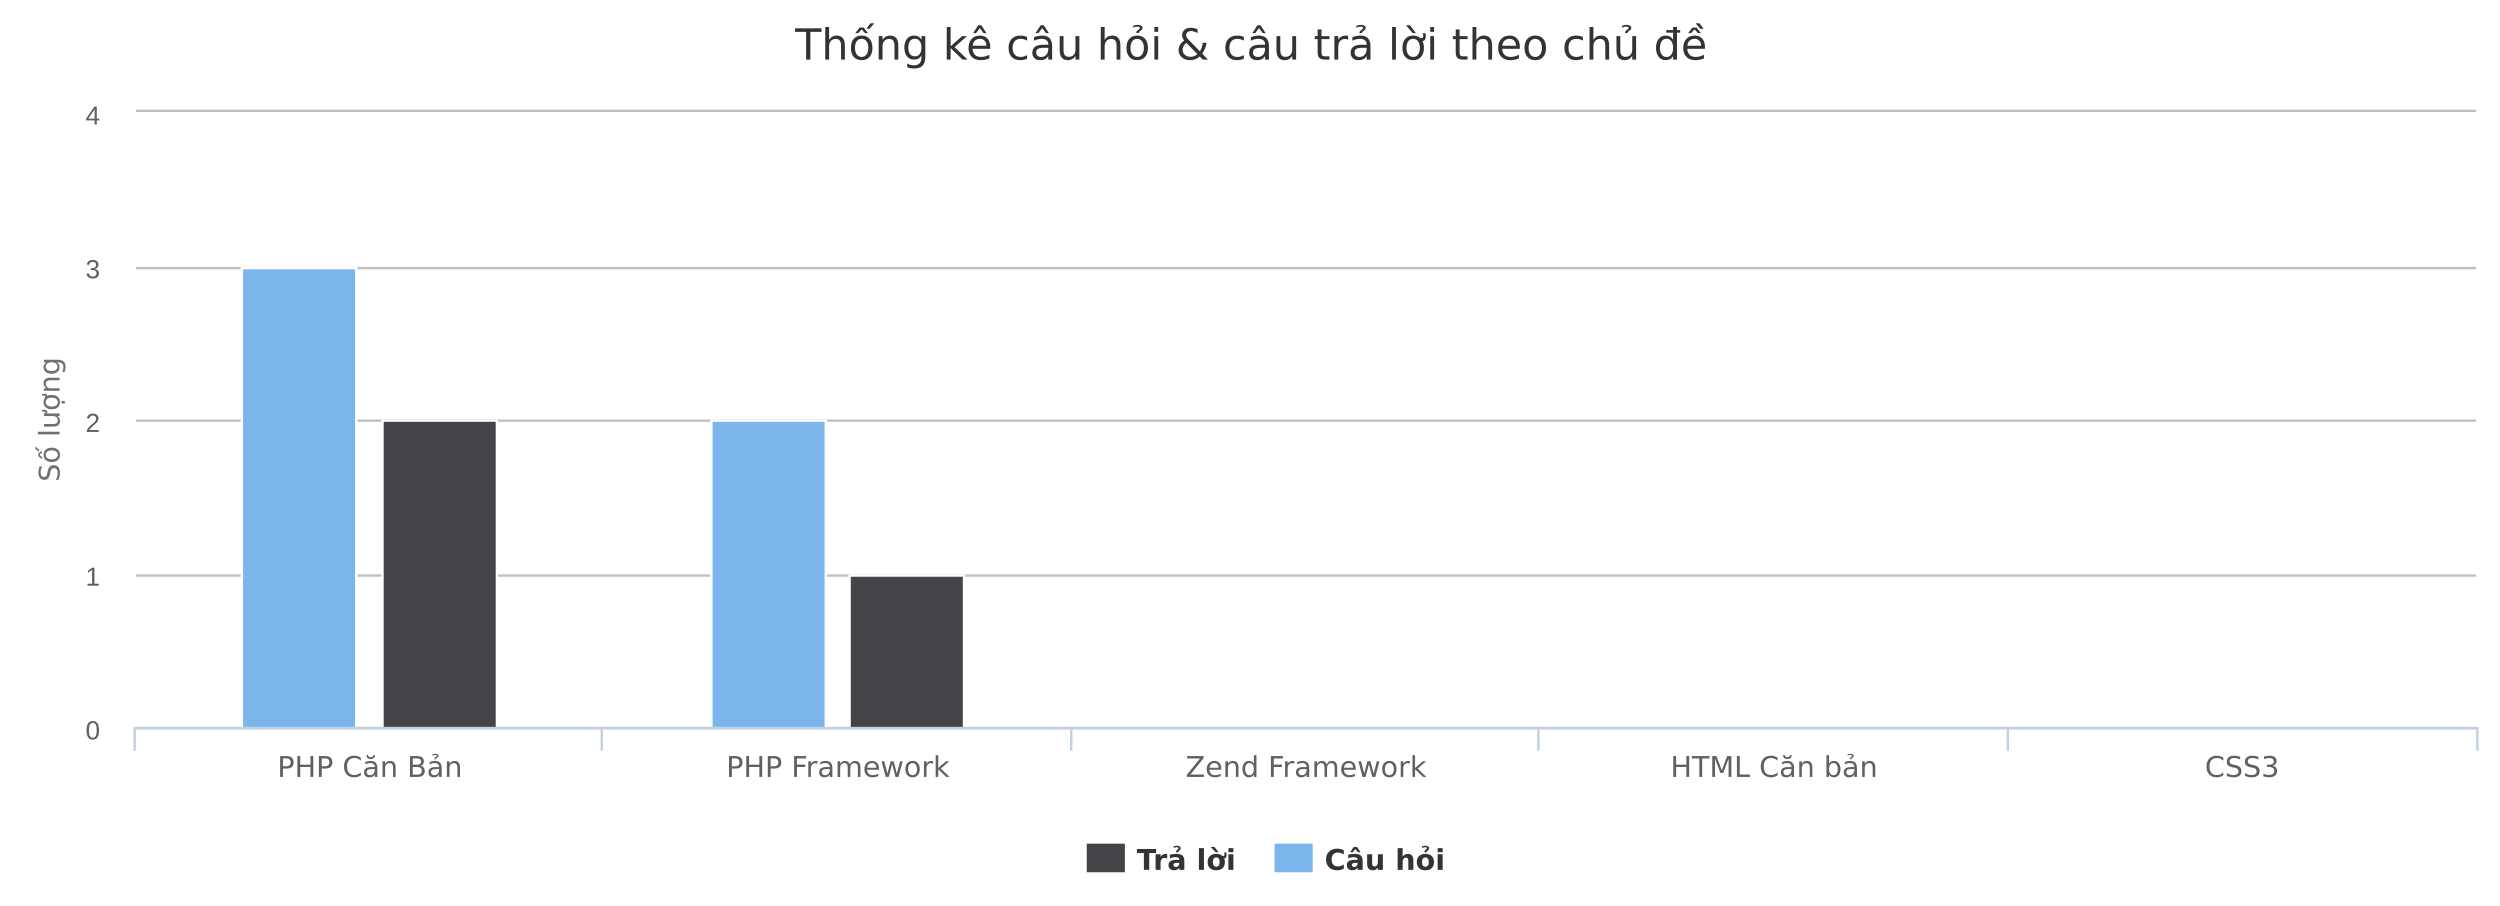
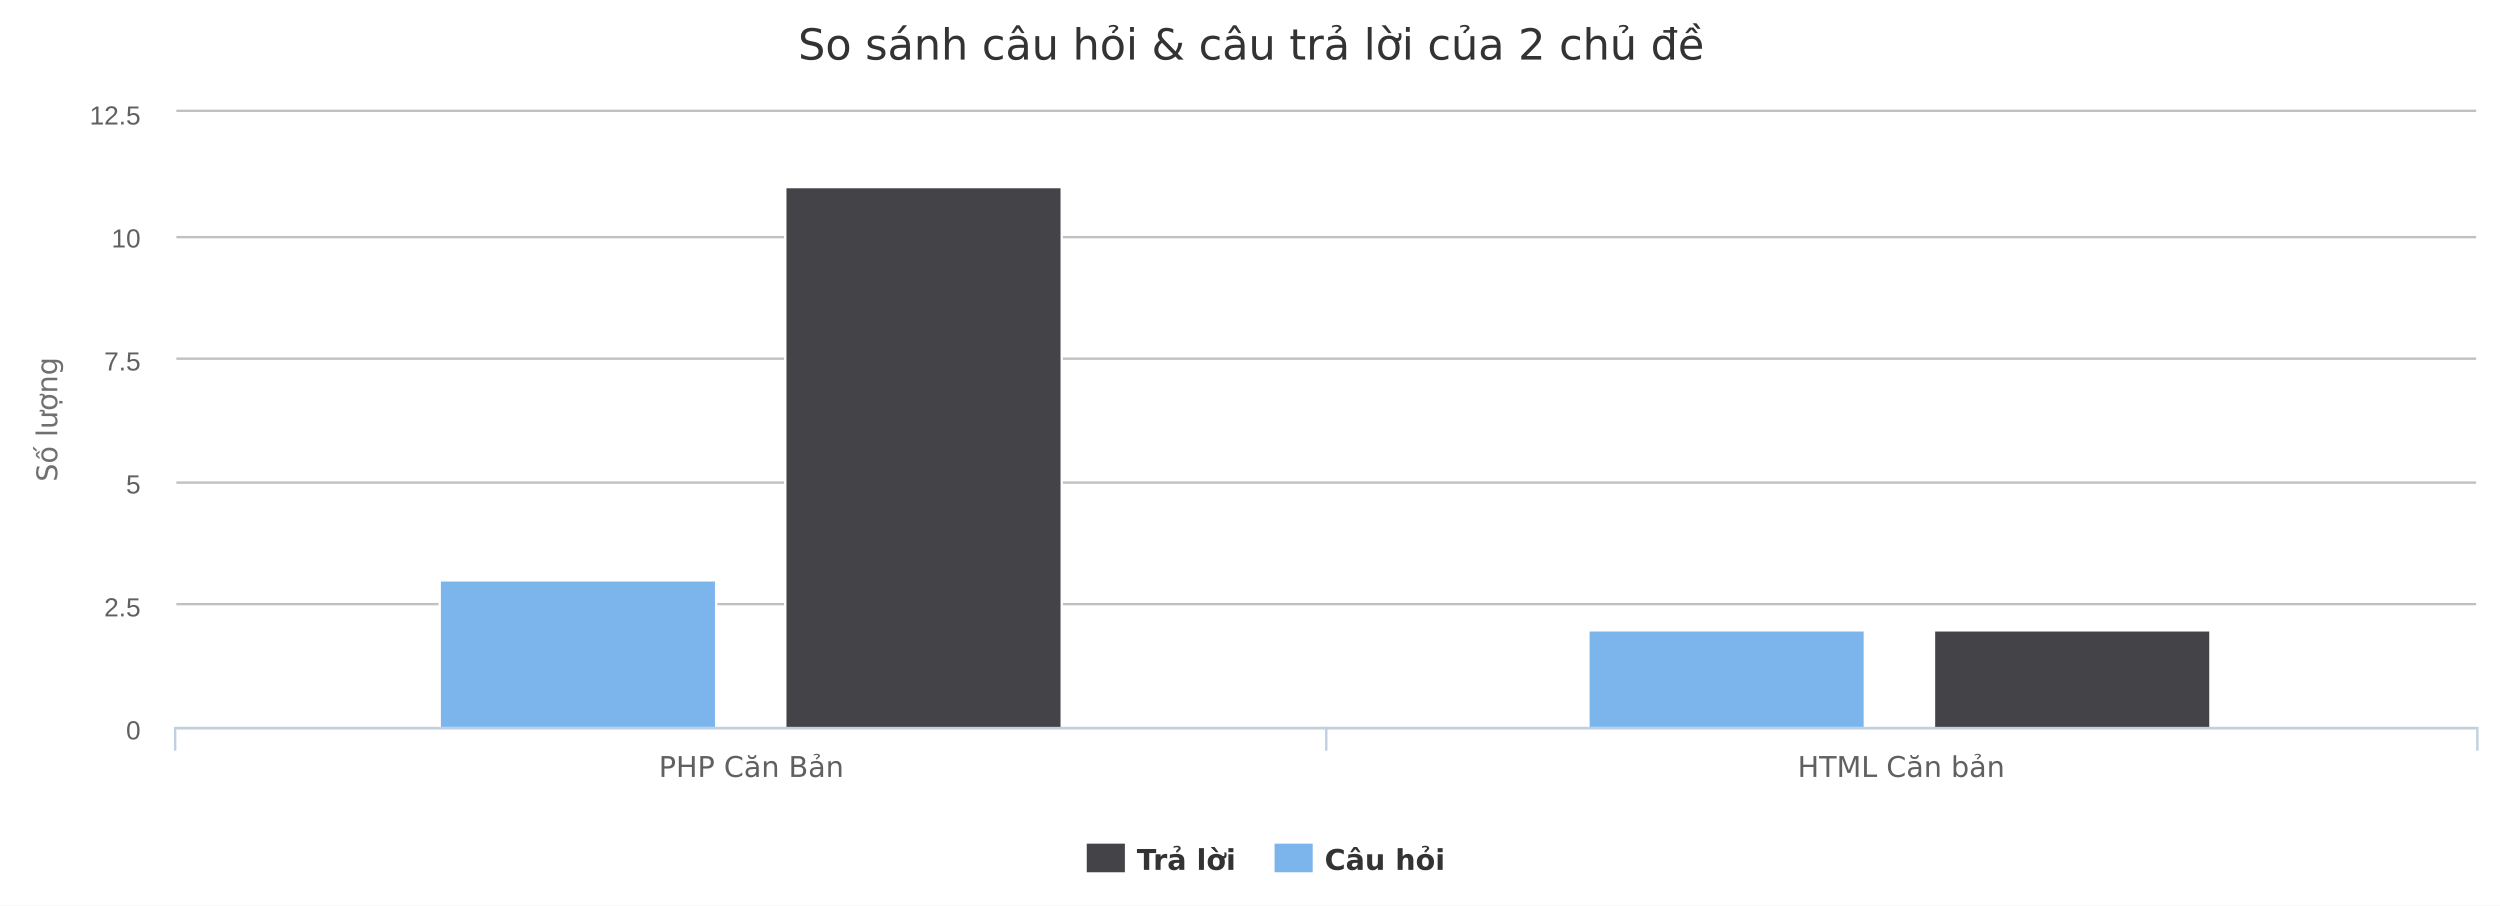
<svg xmlns="http://www.w3.org/2000/svg" version="1.1" style="font-family:&quot;Lucida Grande&quot;, &quot;Lucida Sans Unicode&quot;, Arial, Helvetica, sans-serif;font-size:12px;" width="1049" height="380">
  <defs>
-     <clipPath id="highcharts-11">
-       <rect x="0" y="0" width="982" height="258" />
+     <clipPath id="highcharts-5">
+       <rect x="0" y="0" width="965" height="258" />
    </clipPath>
  </defs>
  <rect x="0" y="0" width="1049" height="380" strokeWidth="0" fill="#FFFFFF" class=" highcharts-background" />
  <g class="highcharts-grid" zIndex="1" />
  <g class="highcharts-grid" zIndex="1">
-     <path fill="none" d="M 57 46.5 L 1039 46.5" stroke="#C0C0C0" stroke-width="1" zIndex="1" opacity="1" />
-     <path fill="none" d="M 57 112.5 L 1039 112.5" stroke="#C0C0C0" stroke-width="1" zIndex="1" opacity="1" />
-     <path fill="none" d="M 57 176.5 L 1039 176.5" stroke="#C0C0C0" stroke-width="1" zIndex="1" opacity="1" />
-     <path fill="none" d="M 57 241.5 L 1039 241.5" stroke="#C0C0C0" stroke-width="1" zIndex="1" opacity="1" />
-     <path fill="none" d="M 57 305.5 L 1039 305.5" stroke="#C0C0C0" stroke-width="1" zIndex="1" opacity="1" />
+     <path fill="none" d="M 74 46.5 L 1039 46.5" stroke="#C0C0C0" stroke-width="1" zIndex="1" opacity="1" />
+     <path fill="none" d="M 74 99.5 L 1039 99.5" stroke="#C0C0C0" stroke-width="1" zIndex="1" opacity="1" />
+     <path fill="none" d="M 74 150.5 L 1039 150.5" stroke="#C0C0C0" stroke-width="1" zIndex="1" opacity="1" />
+     <path fill="none" d="M 74 202.5 L 1039 202.5" stroke="#C0C0C0" stroke-width="1" zIndex="1" opacity="1" />
+     <path fill="none" d="M 74 253.5 L 1039 253.5" stroke="#C0C0C0" stroke-width="1" zIndex="1" opacity="1" />
+     <path fill="none" d="M 74 305.5 L 1039 305.5" stroke="#C0C0C0" stroke-width="1" zIndex="1" opacity="1" />
  </g>
  <g class="highcharts-axis" zIndex="2">
-     <path fill="none" d="M 449.5 305 L 449.5 315" stroke="#C0D0E0" stroke-width="1" opacity="1" />
-     <path fill="none" d="M 645.5 305 L 645.5 315" stroke="#C0D0E0" stroke-width="1" opacity="1" />
-     <path fill="none" d="M 842.5 305 L 842.5 315" stroke="#C0D0E0" stroke-width="1" opacity="1" />
    <path fill="none" d="M 1039.5 305 L 1039.5 315" stroke="#C0D0E0" stroke-width="1" opacity="1" />
-     <path fill="none" d="M 252.5 305 L 252.5 315" stroke="#C0D0E0" stroke-width="1" opacity="1" />
-     <path fill="none" d="M 56.5 305 L 56.5 315" stroke="#C0D0E0" stroke-width="1" opacity="1" />
-     <path fill="none" d="M 57 305.5 L 1039 305.5" stroke="#C0D0E0" stroke-width="1" zIndex="7" visibility="visible" />
+     <path fill="none" d="M 556.5 305 L 556.5 315" stroke="#C0D0E0" stroke-width="1" opacity="1" />
+     <path fill="none" d="M 73.5 305 L 73.5 315" stroke="#C0D0E0" stroke-width="1" opacity="1" />
+     <path fill="none" d="M 74 305.5 L 1039 305.5" stroke="#C0D0E0" stroke-width="1" zIndex="7" visibility="visible" />
  </g>
  <g class="highcharts-axis" zIndex="2">
-     <text x="25" zIndex="7" text-anchor="middle" transform="translate(0,0) rotate(270 25 176)" class=" highcharts-yaxis-title" style="color:#707070;font-family:DejaVuSans;font-size:12px;fill:#707070;" visibility="visible" y="176">
+     <text x="24.016" zIndex="7" text-anchor="middle" transform="translate(0,0) rotate(270 24.01562 176)" class=" highcharts-yaxis-title" style="color:#707070;font-family:DejaVuSans;font-size:12px;fill:#707070;" visibility="visible" y="176">
      <tspan>Số lượng</tspan>
    </text>
  </g>
  <g class="highcharts-series-group" zIndex="3">
-     <g class="highcharts-series highcharts-tracker" visibility="visible" zIndex="0.1" transform="translate(57,47) scale(1 1)" style="" clip-path="url(#highcharts-11)">
-       <rect x="44.5" y="65.5" width="48" height="193" fill="#7cb5ec" rx="0" ry="0" stroke="#FFFFFF" stroke-width="1" />
-       <rect x="241.5" y="129.5" width="48" height="129" fill="#7cb5ec" rx="0" ry="0" stroke="#FFFFFF" stroke-width="1" />
-       <rect x="437.5" y="258.5" width="48" height="0" fill="#7cb5ec" rx="0" ry="0" stroke="#FFFFFF" stroke-width="1" />
-       <rect x="633.5" y="258.5" width="48" height="0" fill="#7cb5ec" rx="0" ry="0" stroke="#FFFFFF" stroke-width="1" />
-       <rect x="830.5" y="258.5" width="48" height="0" fill="#7cb5ec" rx="0" ry="0" stroke="#FFFFFF" stroke-width="1" />
+     <g class="highcharts-series highcharts-tracker" visibility="visible" zIndex="0.1" transform="translate(74,47) scale(1 1)" style="" clip-path="url(#highcharts-5)">
+       <rect x="110.5" y="196.5" width="116" height="62" fill="#7cb5ec" rx="0" ry="0" stroke="#FFFFFF" stroke-width="1" />
+       <rect x="592.5" y="217.5" width="116" height="41" fill="#7cb5ec" rx="0" ry="0" stroke="#FFFFFF" stroke-width="1" />
    </g>
-     <g class="highcharts-markers" visibility="visible" zIndex="0.1" transform="translate(57,47) scale(1 1)" clip-path="none" />
-     <g class="highcharts-series highcharts-tracker" visibility="visible" zIndex="0.1" transform="translate(57,47) scale(1 1)" style="" clip-path="url(#highcharts-11)">
-       <rect x="103.5" y="129.5" width="48" height="129" fill="#434348" rx="0" ry="0" stroke="#FFFFFF" stroke-width="1" />
-       <rect x="299.5" y="194.5" width="48" height="64" fill="#434348" rx="0" ry="0" stroke="#FFFFFF" stroke-width="1" />
-       <rect x="496.5" y="258.5" width="48" height="0" fill="#434348" rx="0" ry="0" stroke="#FFFFFF" stroke-width="1" />
-       <rect x="692.5" y="258.5" width="48" height="0" fill="#434348" rx="0" ry="0" stroke="#FFFFFF" stroke-width="1" />
-       <rect x="889.5" y="258.5" width="48" height="0" fill="#434348" rx="0" ry="0" stroke="#FFFFFF" stroke-width="1" />
+     <g class="highcharts-markers" visibility="visible" zIndex="0.1" transform="translate(74,47) scale(1 1)" clip-path="none" />
+     <g class="highcharts-series highcharts-tracker" visibility="visible" zIndex="0.1" transform="translate(74,47) scale(1 1)" style="" clip-path="url(#highcharts-5)">
+       <rect x="255.5" y="31.5" width="116" height="227" fill="#434348" rx="0" ry="0" stroke="#FFFFFF" stroke-width="1" />
+       <rect x="737.5" y="217.5" width="116" height="41" fill="#434348" rx="0" ry="0" stroke="#FFFFFF" stroke-width="1" />
    </g>
-     <g class="highcharts-markers" visibility="visible" zIndex="0.1" transform="translate(57,47) scale(1 1)" clip-path="none" />
+     <g class="highcharts-markers" visibility="visible" zIndex="0.1" transform="translate(74,47) scale(1 1)" clip-path="none" />
  </g>
  <text x="525" text-anchor="middle" class="highcharts-title" zIndex="4" style="color:#333333;font-size:18px;font-family:DejaVuSans;fill:#333333;width:985px;" y="25">
-     <tspan>Thống kê câu hỏi &amp; câu trả lời theo chủ đề</tspan>
+     <tspan>So sánh câu hỏi &amp; câu trả lời của 2 chủ đề</tspan>
  </text>
  <g class="highcharts-legend" zIndex="7" transform="translate(448,347)">
    <g zIndex="1">
      <g>
        <g class="highcharts-legend-item" zIndex="1" transform="translate(8,3)">
          <text x="21" style="color:#333333;font-size:12px;font-weight:bold;cursor:pointer;font-family:DejaVuSans;fill:#333333;" text-anchor="start" zIndex="2" y="15">
            <tspan>Trả lời</tspan>
          </text>
          <rect x="0" y="4" width="16" height="12" zIndex="3" fill="#434348" />
        </g>
        <g class="highcharts-legend-item" zIndex="1" transform="translate(86.8125,3)">
          <text x="21" y="15" style="color:#333333;font-size:12px;font-weight:bold;cursor:pointer;font-family:DejaVuSans;fill:#333333;" text-anchor="start" zIndex="2">
            <tspan>Câu hỏi</tspan>
          </text>
          <rect x="0" y="4" width="16" height="12" zIndex="3" fill="#7cb5ec" />
        </g>
      </g>
    </g>
  </g>
  <g class="highcharts-axis-labels highcharts-xaxis-labels" zIndex="7">
-     <text x="155.2" text-anchor="middle" style="width:174px;color:#606060;cursor:default;font-size:12px;font-family:DejaVuSans;fill:#606060;" y="326" opacity="1">
+     <text x="315.25" text-anchor="middle" style="width:463px;color:#606060;cursor:default;font-size:12px;font-family:DejaVuSans;fill:#606060;" y="326" opacity="1">
      <tspan>PHP Căn Bản</tspan>
    </text>
-     <text x="351.6" text-anchor="middle" style="width:174px;color:#606060;cursor:default;font-size:12px;font-family:DejaVuSans;fill:#606060;" y="326" opacity="1">
-       <tspan>PHP Framework</tspan>
-     </text>
-     <text x="548" text-anchor="middle" style="width:174px;color:#606060;cursor:default;font-size:12px;font-family:DejaVuSans;fill:#606060;" y="326" opacity="1">
-       <tspan>Zend Framework</tspan>
-     </text>
-     <text x="744.4" text-anchor="middle" style="width:174px;color:#606060;cursor:default;font-size:12px;font-family:DejaVuSans;fill:#606060;" y="326" opacity="1">
+     <text x="797.75" text-anchor="middle" style="width:463px;color:#606060;cursor:default;font-size:12px;font-family:DejaVuSans;fill:#606060;" y="326" opacity="1">
      <tspan>HTML Căn bản</tspan>
    </text>
-     <text x="940.8" text-anchor="middle" style="width:174px;color:#606060;cursor:default;font-size:12px;font-family:DejaVuSans;fill:#606060;" y="326" opacity="1">CSS3</text>
  </g>
  <g class="highcharts-axis-labels highcharts-yaxis-labels" zIndex="7">
-     <text x="42" text-anchor="end" style="width:326px;color:#606060;cursor:default;font-size:11px;fill:#606060;" y="310.25" opacity="1">0</text>
-     <text x="42" text-anchor="end" style="width:326px;color:#606060;cursor:default;font-size:11px;fill:#606060;" y="245.75" opacity="1">1</text>
-     <text x="42" text-anchor="end" style="width:326px;color:#606060;cursor:default;font-size:11px;fill:#606060;" y="181.25" opacity="1">2</text>
-     <text x="42" text-anchor="end" style="width:326px;color:#606060;cursor:default;font-size:11px;fill:#606060;" y="116.75" opacity="1">3</text>
-     <text x="42" text-anchor="end" style="width:326px;color:#606060;cursor:default;font-size:11px;fill:#606060;" y="52.25" opacity="1">4</text>
+     <text x="59" text-anchor="end" style="width:326px;color:#606060;cursor:default;font-size:11px;fill:#606060;" y="310.25" opacity="1">0</text>
+     <text x="59" text-anchor="end" style="width:326px;color:#606060;cursor:default;font-size:11px;fill:#606060;" y="258.65" opacity="1">2.5</text>
+     <text x="59" text-anchor="end" style="width:326px;color:#606060;cursor:default;font-size:11px;fill:#606060;" y="207.05" opacity="1">5</text>
+     <text x="59" text-anchor="end" style="width:326px;color:#606060;cursor:default;font-size:11px;fill:#606060;" y="155.45" opacity="1">7.5</text>
+     <text x="59" text-anchor="end" style="width:326px;color:#606060;cursor:default;font-size:11px;fill:#606060;" y="103.85" opacity="1">10</text>
+     <text x="59" text-anchor="end" style="width:326px;color:#606060;cursor:default;font-size:11px;fill:#606060;" y="52.25" opacity="1">12.5</text>
  </g>
  <g class="highcharts-tooltip" zIndex="8" style="cursor:default;padding:0;white-space:nowrap;" transform="translate(0,-9999)">
    <path fill="none" d="M 3 0 L 13 0 C 16 0 16 0 16 3 L 16 13 C 16 16 16 16 13 16 L 3 16 C 0 16 0 16 0 13 L 0 3 C 0 0 0 0 3 0" isShadow="true" stroke="black" stroke-opacity="0.05" stroke-width="5" transform="translate(1, 1)" />
    <path fill="none" d="M 3 0 L 13 0 C 16 0 16 0 16 3 L 16 13 C 16 16 16 16 13 16 L 3 16 C 0 16 0 16 0 13 L 0 3 C 0 0 0 0 3 0" isShadow="true" stroke="black" stroke-opacity="0.1" stroke-width="3" transform="translate(1, 1)" />
    <path fill="none" d="M 3 0 L 13 0 C 16 0 16 0 16 3 L 16 13 C 16 16 16 16 13 16 L 3 16 C 0 16 0 16 0 13 L 0 3 C 0 0 0 0 3 0" isShadow="true" stroke="black" stroke-opacity="0.15" stroke-width="1" transform="translate(1, 1)" />
    <path fill="rgba(249, 249, 249, .85)" d="M 3 0 L 13 0 C 16 0 16 0 16 3 L 16 13 C 16 16 16 16 13 16 L 3 16 C 0 16 0 16 0 13 L 0 3 C 0 0 0 0 3 0" />
    <text x="8" zIndex="1" style="font-size:12px;color:#333333;fill:#333333;" y="21" />
  </g>
</svg>
